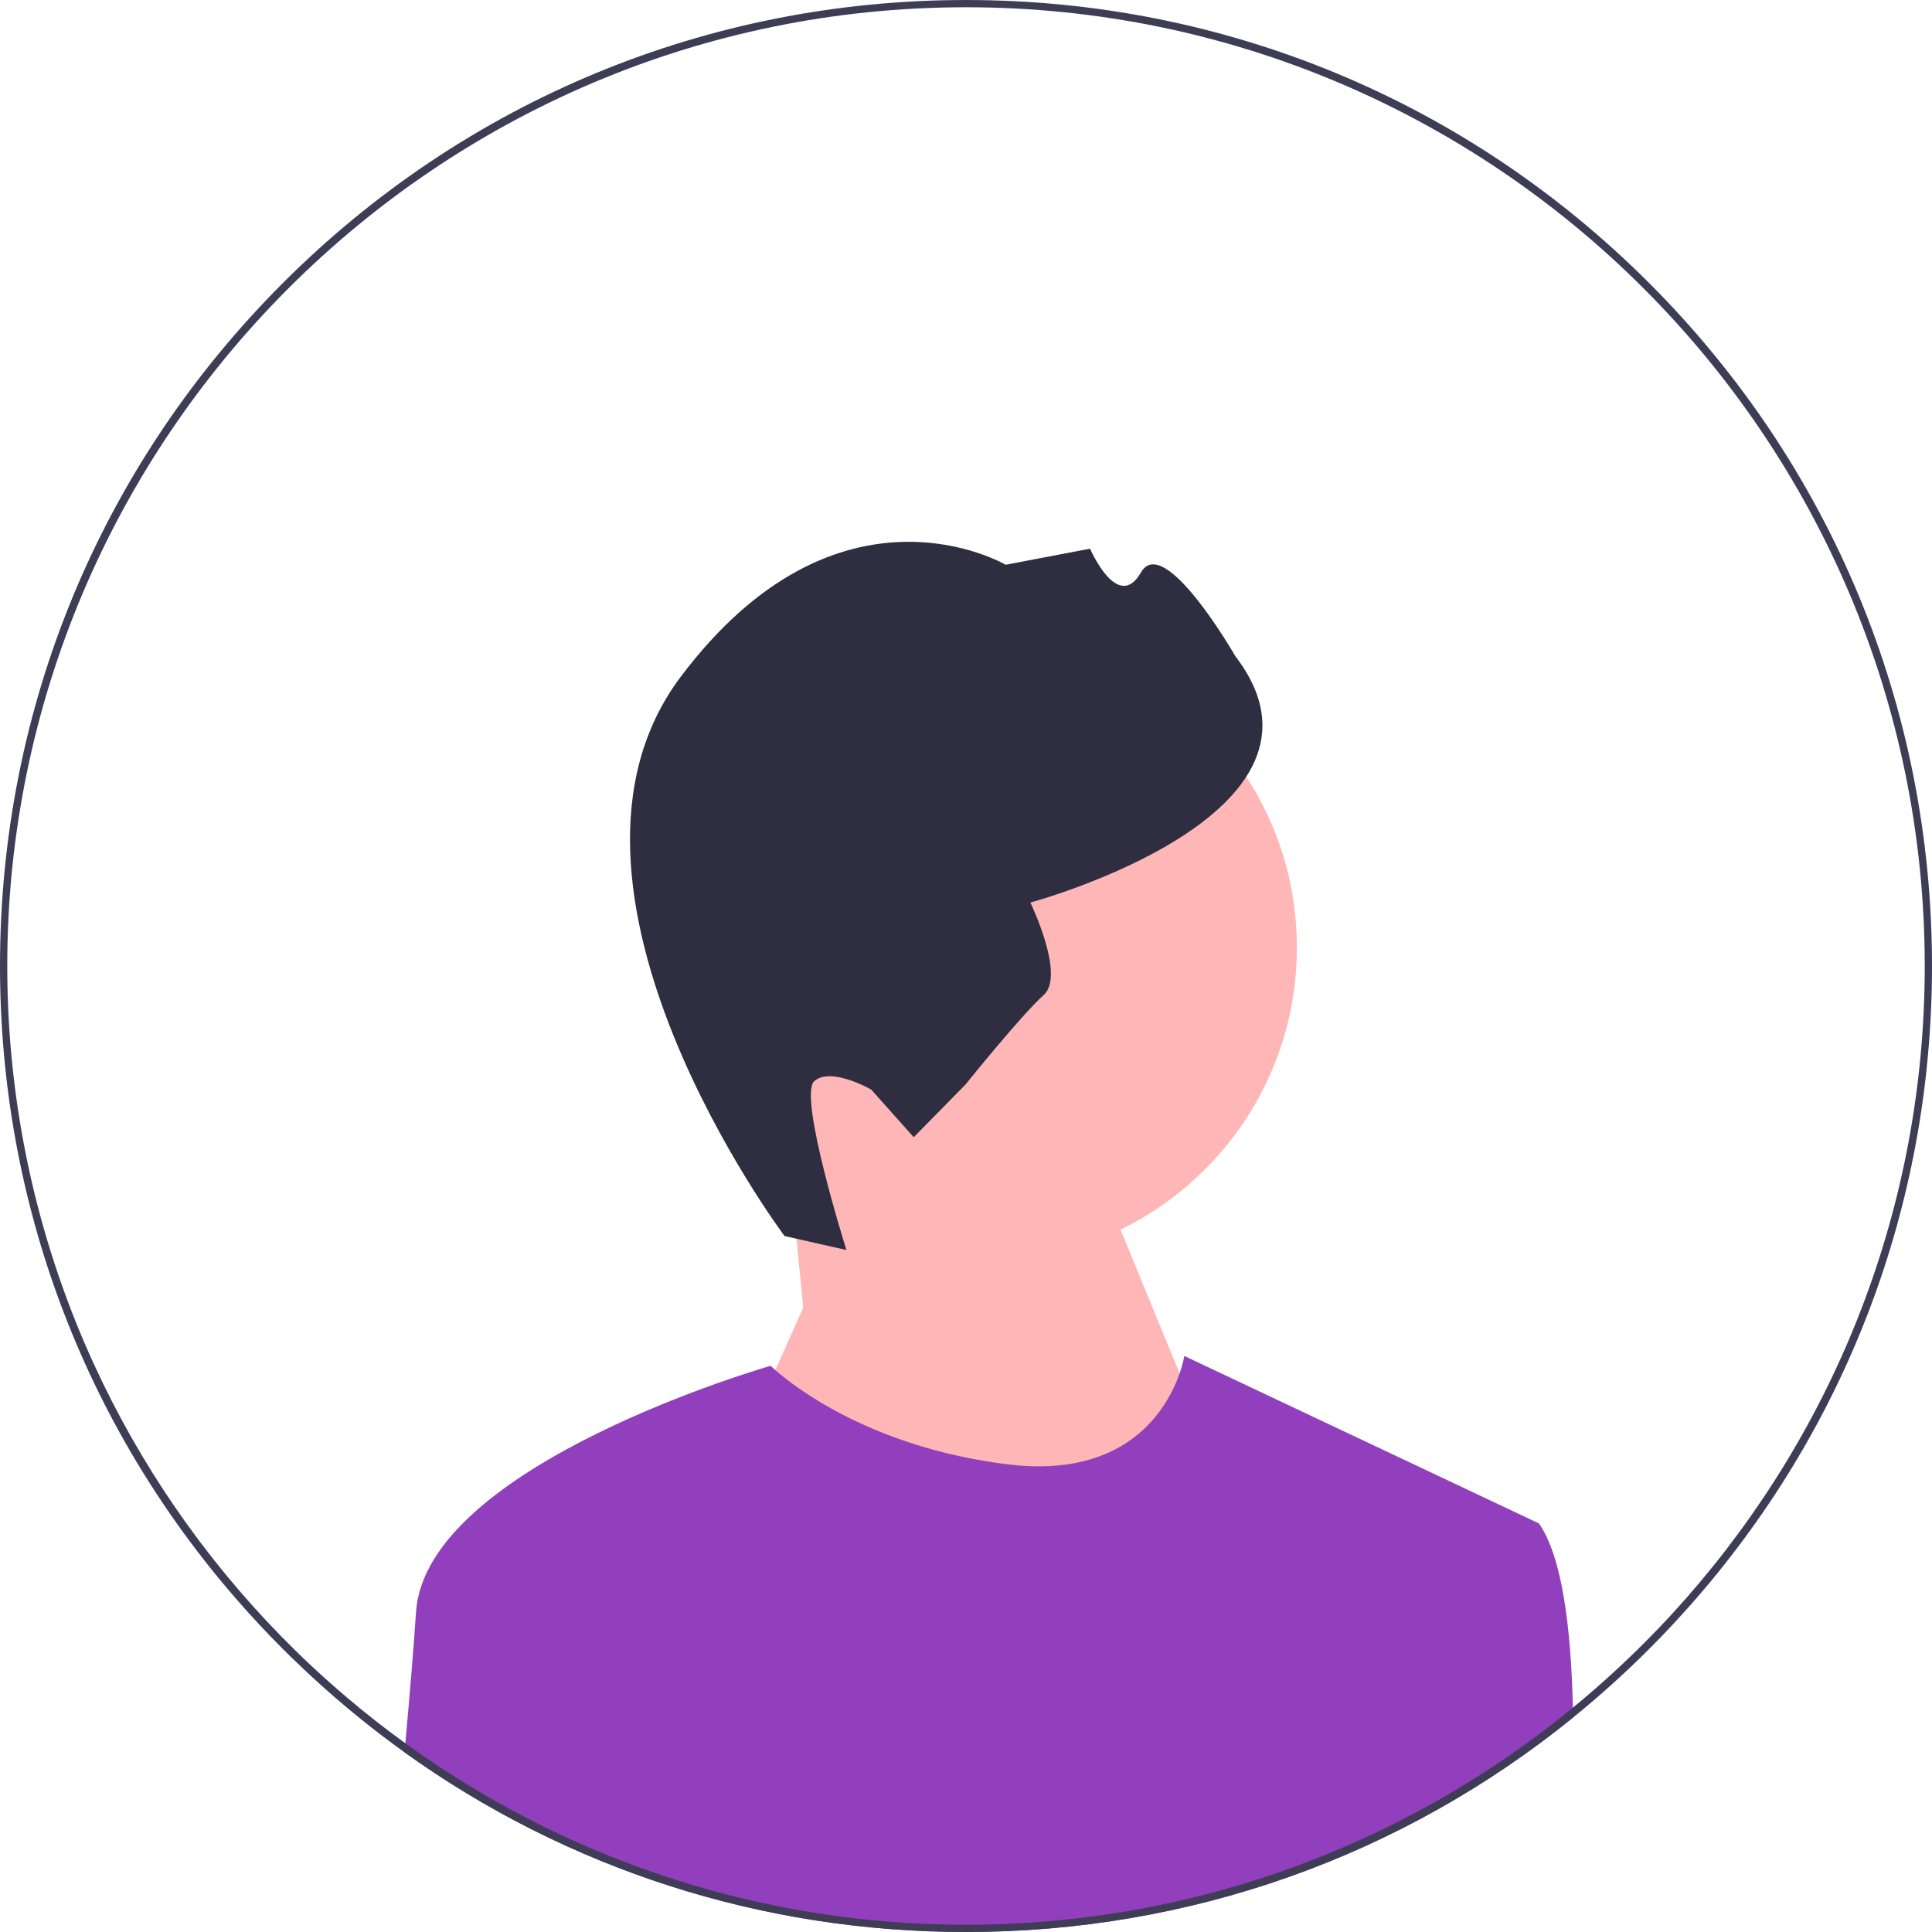
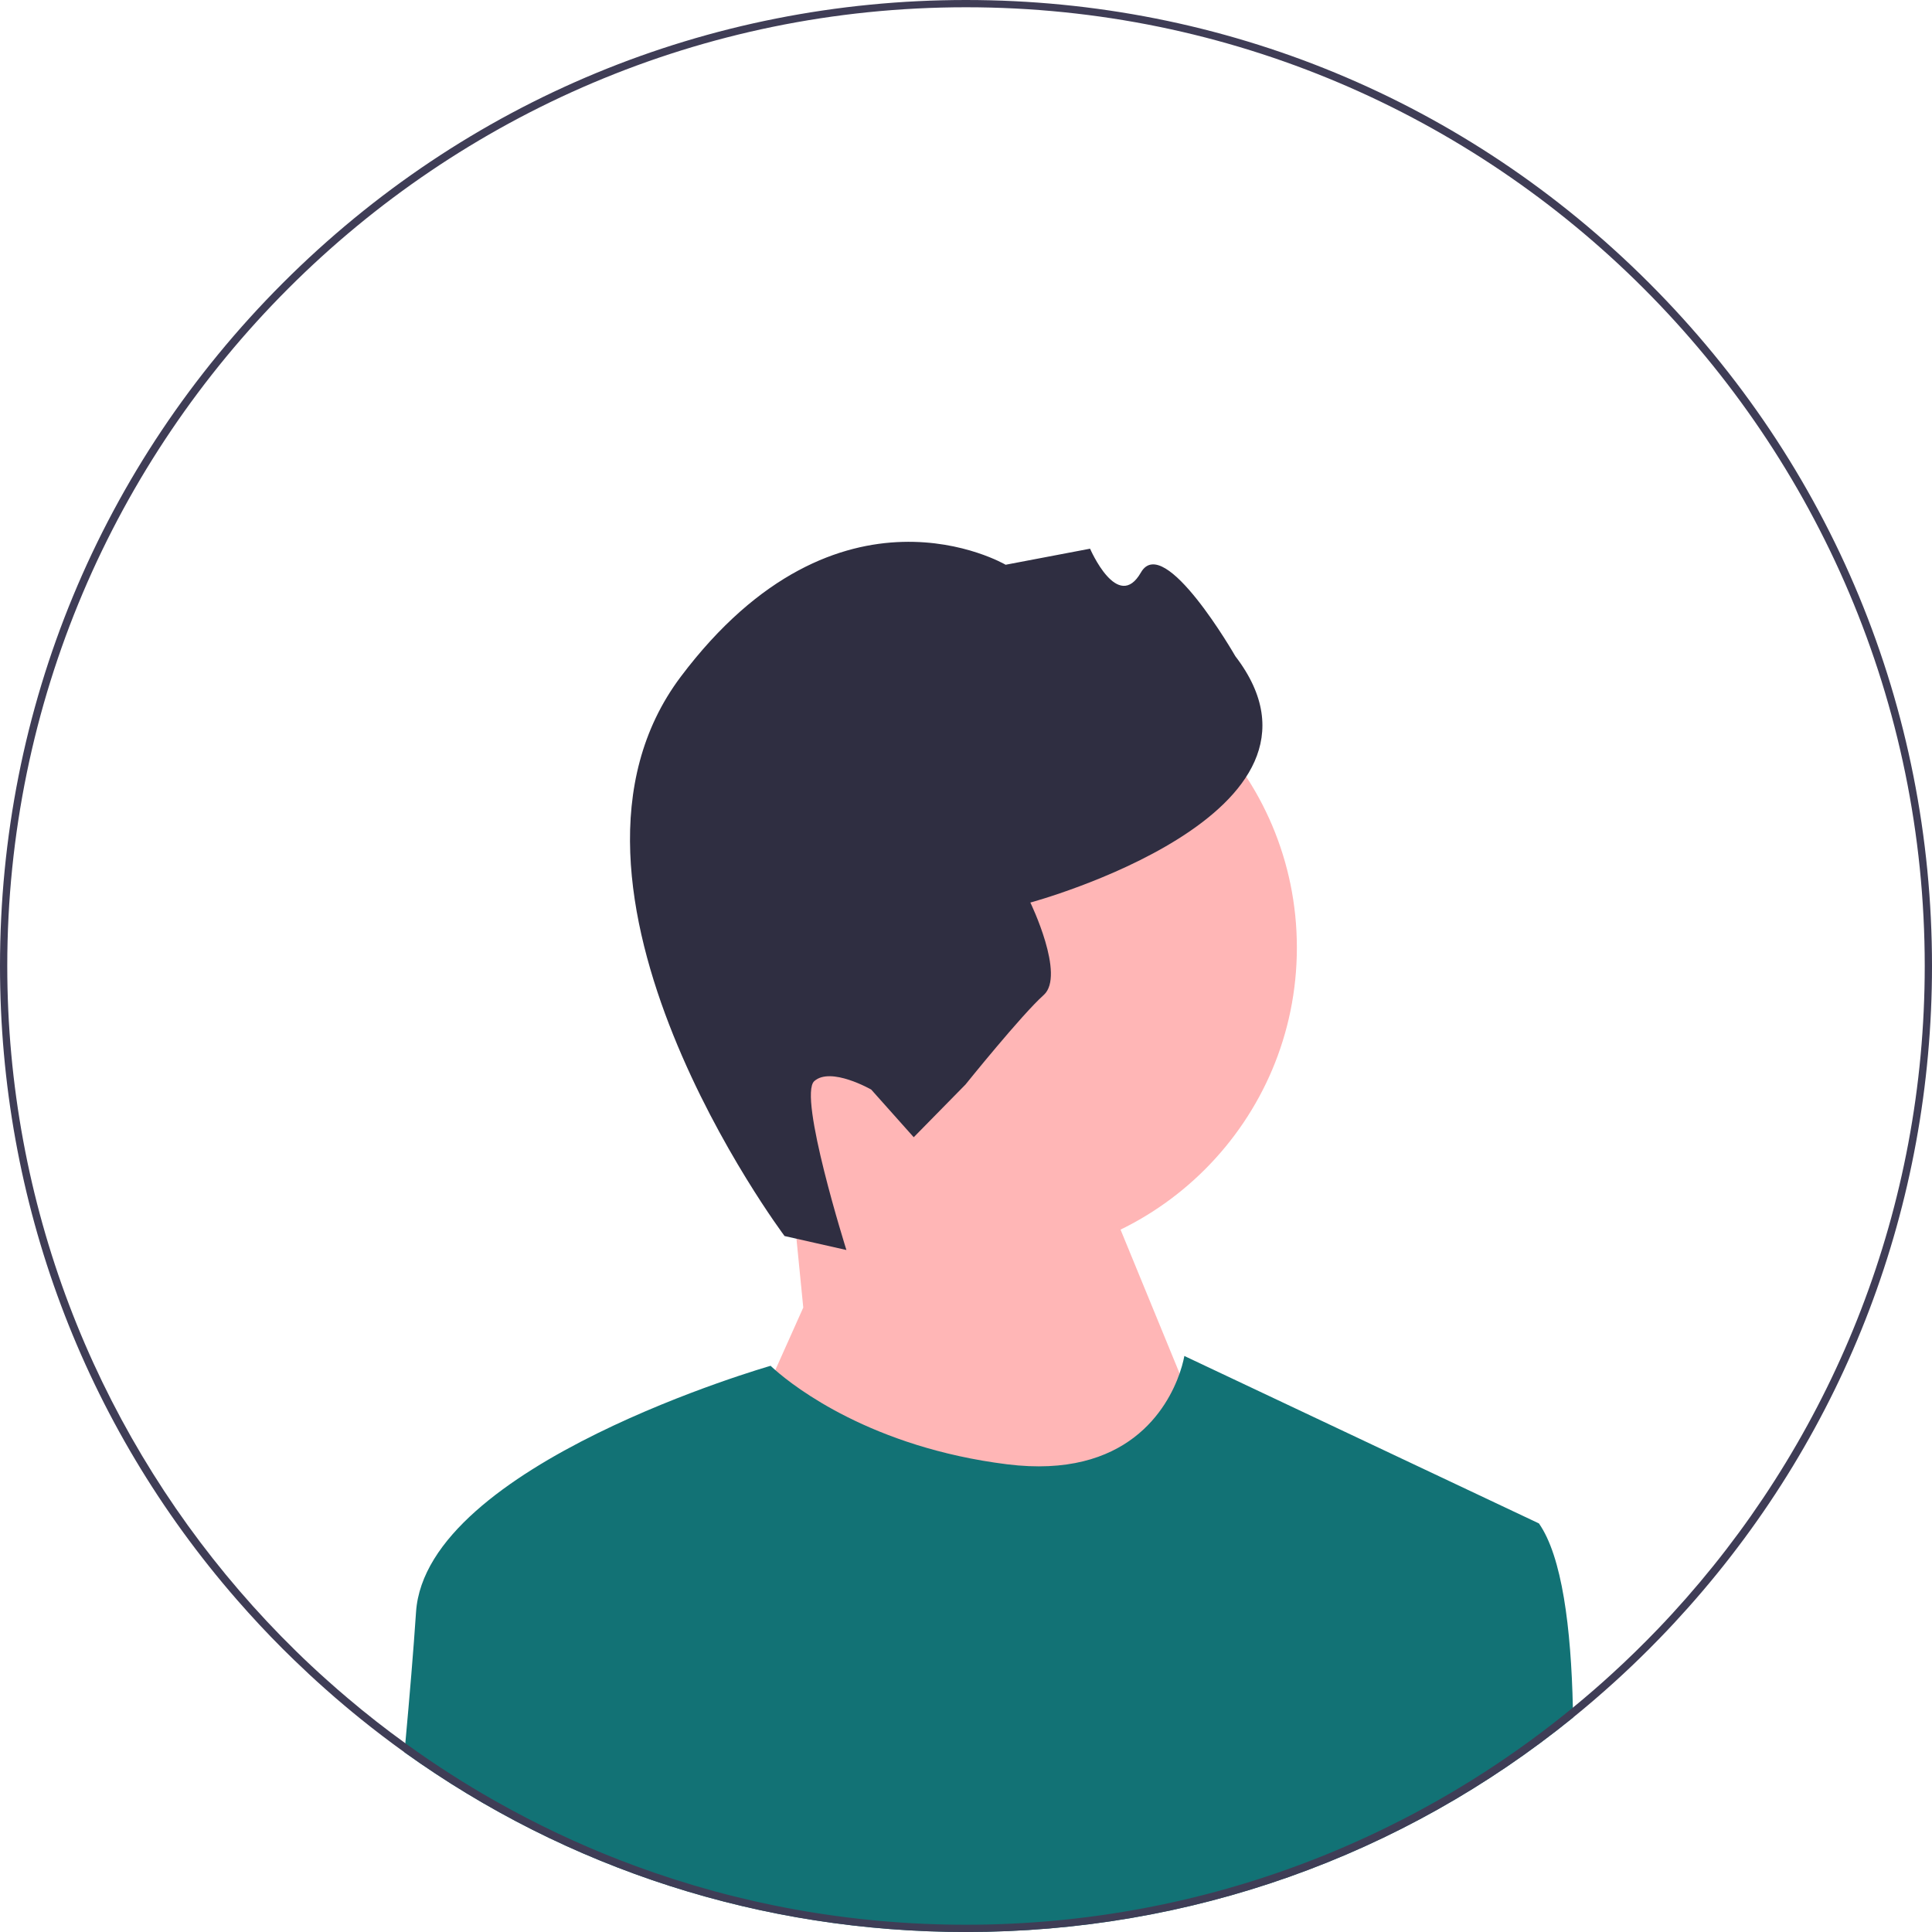
<svg xmlns="http://www.w3.org/2000/svg" width="532" height="532" viewBox="0 0 532 532">
  <circle cx="270.76" cy="260.934" r="86.349" fill="#ffb6b6" />
  <polygon points="221.19 360.052 217.289 320.618 295.19 306.052 341.19 418.052 261.19 510.052 204.19 398.052 221.19 360.052" fill="#ffb6b6" />
  <path d="m216.037,340.357l17.031,3.848s-13.388-42.455-8.844-46.508c4.544-4.053,15.68,2.333,15.68,2.333l11.702,13.12,14.254-14.512s15.475-19.242,21.534-24.646-3.673-25.464-3.673-25.464c0,0,89.892-24.239,56.443-67.84,0,0-19.611-34.185-25.997-23.049-6.386,11.136-14.002-6.55-14.002-6.55l-23.254,4.422s-45.894-27.06-89.453,30.83c-43.559,57.89,28.579,154.016,28.579,154.016h-0Z" fill="#2f2e41" />
-   <path d="m433.16,472.95c-47.19,38.26-105.57,59.05-167.16,59.05-56.24,0-109.81-17.34-154.62-49.48.08-.84.16-1.67.23-2.5,1.19-13,2.25-25.64,2.95-36.12,2.71-40.69,97.64-67.81,97.64-67.81,0,0,.43.43,1.29,1.18,5.24,4.6,26.51,21.28,63.81,25.94,33.26,4.16,44.21-15.57,47.52-25.02,1-2.88,1.3-4.81,1.3-4.81l97.64,46.11c6.37,9.1,8.86,28.7,9.35,50.73.02.91.04,1.81.05,2.73Z" fill="#913fbd" />
+   <path d="m433.16,472.95c-47.19,38.26-105.57,59.05-167.16,59.05-56.24,0-109.81-17.34-154.62-49.48.08-.84.16-1.67.23-2.5,1.19-13,2.25-25.64,2.95-36.12,2.71-40.69,97.64-67.81,97.64-67.81,0,0,.43.43,1.29,1.18,5.24,4.6,26.51,21.28,63.81,25.94,33.26,4.16,44.21-15.57,47.52-25.02,1-2.88,1.3-4.81,1.3-4.81l97.64,46.11c6.37,9.1,8.86,28.7,9.35,50.73.02.91.04,1.81.05,2.73Z" fill="#127275" />
  <path d="m454.09,77.91C403.85,27.67,337.05,0,266,0S128.15,27.67,77.91,77.91C27.67,128.15,0,194.95,0,266c0,64.85,23.05,126.16,65.29,174.57,4.03,4.63,8.24,9.14,12.62,13.52,1.03,1.03,2.07,2.06,3.12,3.06,2.8,2.71,5.65,5.36,8.55,7.93,1.76,1.57,3.54,3.11,5.34,4.62,1.41,1.19,2.82,2.36,4.25,3.51.03.03.05.05.08.07,3.97,3.2,8.01,6.28,12.13,9.24,44.81,32.14,98.38,49.48,154.62,49.48,61.59,0,119.97-20.79,167.16-59.05,3.85-3.12,7.62-6.36,11.32-9.71,3.27-2.96,6.47-6.01,9.61-9.15.99-.99,1.98-1.99,2.95-3,2.7-2.78,5.32-5.61,7.88-8.48,43.37-48.72,67.08-110.84,67.08-176.61,0-71.05-27.67-137.85-77.91-188.09Zm10.18,362.21c-2.5,2.84-5.06,5.64-7.68,8.37-4.08,4.25-8.29,8.37-12.64,12.34-1.65,1.52-3.32,3-5.01,4.47-1.92,1.67-3.86,3.31-5.83,4.92-15.53,12.75-32.54,23.75-50.73,32.71-7.19,3.55-14.56,6.78-22.1,9.67-29.29,11.24-61.08,17.4-94.28,17.4-32.04,0-62.76-5.74-91.19-16.24-11.67-4.3-22.95-9.41-33.78-15.26-1.59-.86-3.17-1.73-4.74-2.62-8.26-4.68-16.25-9.79-23.92-15.31-.25-.18-.51-.37-.76-.55-5.46-3.94-10.77-8.09-15.9-12.45-1.88-1.59-3.74-3.2-5.57-4.85-2.98-2.65-5.9-5.38-8.75-8.18-5.4-5.29-10.56-10.8-15.49-16.53C26.09,391.77,2,331.65,2,266,2,120.43,120.43,2,266,2s264,118.43,264,264c0,66.66-24.83,127.62-65.73,174.12Z" fill="#3f3d56" />
</svg>
